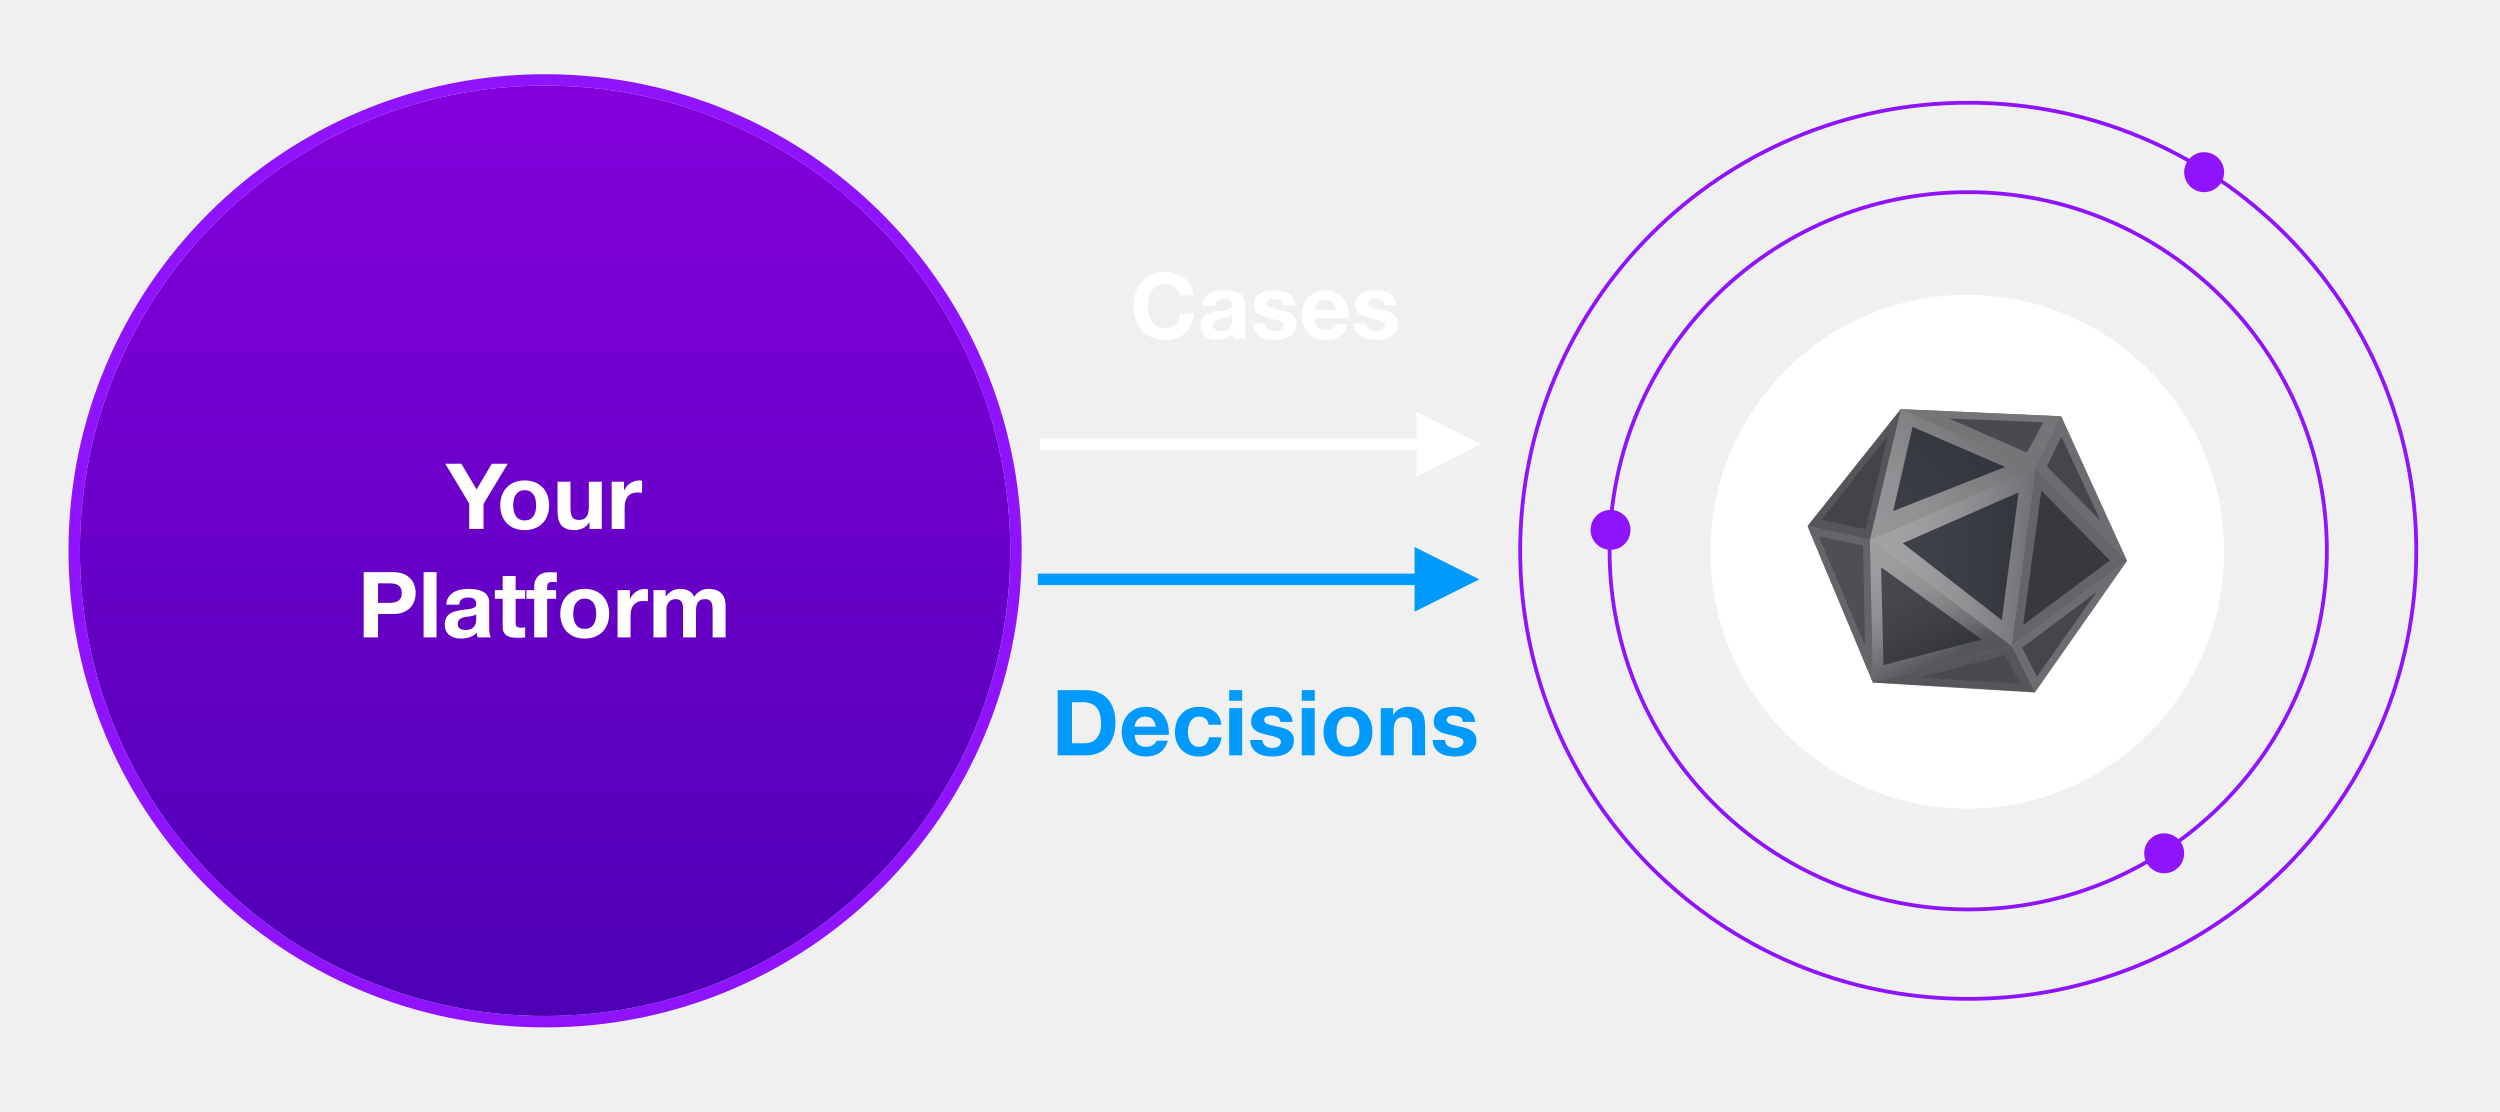
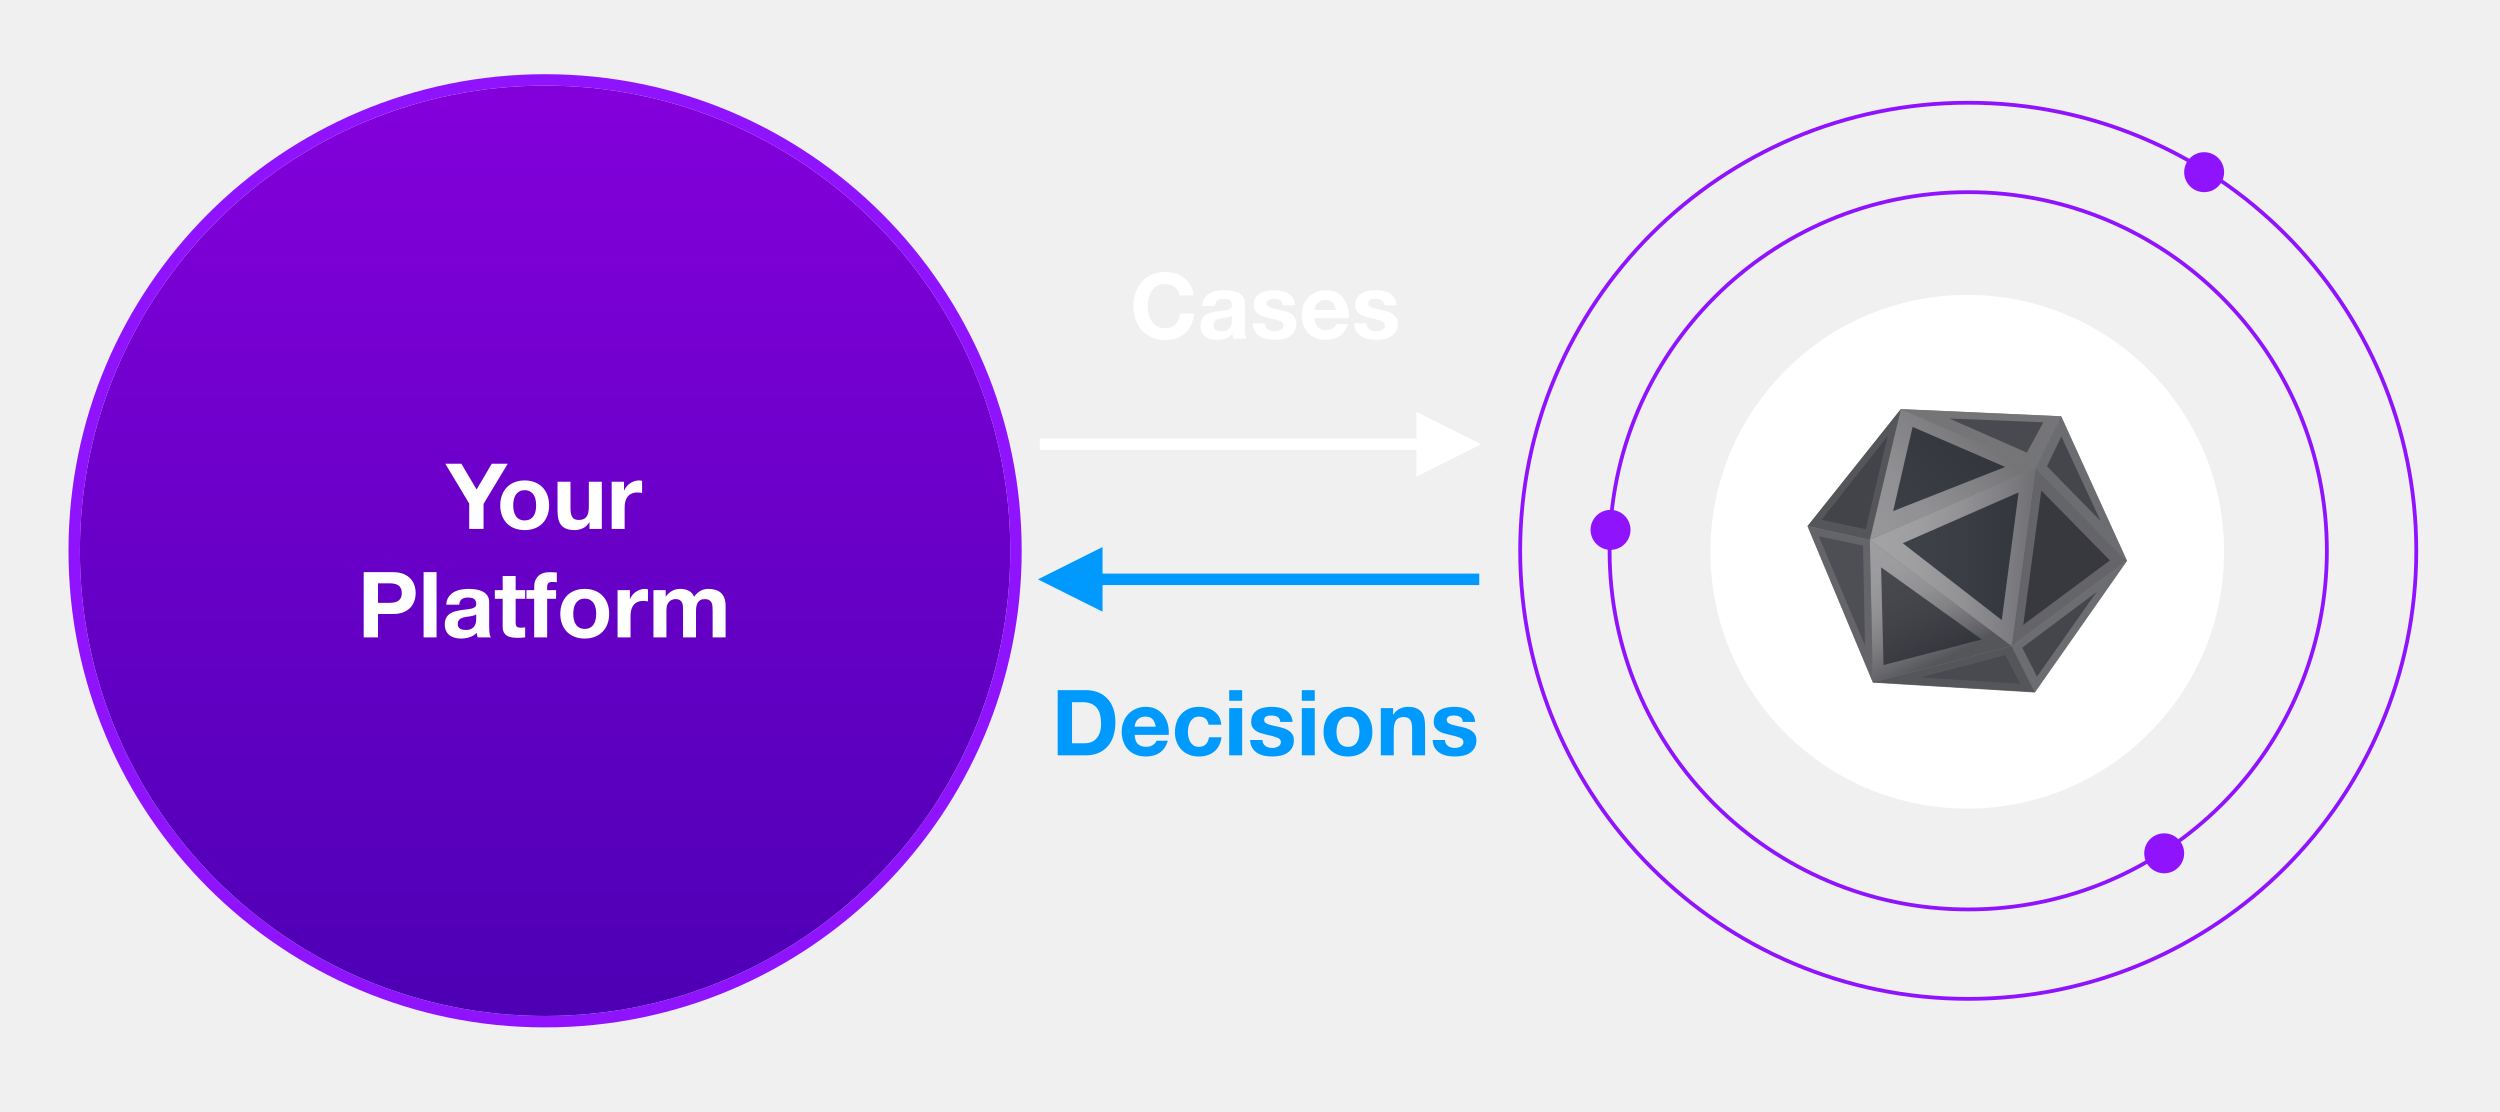
<svg xmlns="http://www.w3.org/2000/svg" width="1314px" height="584px" viewBox="0 0 1314 584" version="1.1">
  <defs>
    <linearGradient x1="50%" y1="0%" x2="50%" y2="100%" id="linearGradient-1">
      <stop stop-color="#8400DB" offset="0%" />
      <stop stop-color="#4D00B4" offset="100%" />
    </linearGradient>
    <linearGradient x1="0%" y1="50%" x2="100%" y2="50%" id="linearGradient-2">
      <stop stop-color="#A3A2A5" offset="0%" />
      <stop stop-color="#9F9EA0" offset="27.05%" />
      <stop stop-color="#929194" offset="56.07%" />
      <stop stop-color="#7C7C80" offset="85.92%" />
      <stop stop-color="#707073" offset="100%" />
    </linearGradient>
    <linearGradient x1="-0.661%" y1="79.915%" x2="70.392%" y2="24.269%" id="linearGradient-3">
      <stop stop-color="#969598" offset="0%" />
      <stop stop-color="#908F92" offset="33.96%" />
      <stop stop-color="#7F7F82" offset="79.17%" />
      <stop stop-color="#757578" offset="100%" />
    </linearGradient>
    <linearGradient x1="6.06%" y1="-2.835%" x2="50.01%" y2="85.051%" id="linearGradient-4">
      <stop stop-color="#9E9EA0" offset="0%" />
      <stop stop-color="#9B9B9D" offset="27.59%" />
      <stop stop-color="#919194" offset="49.4%" />
      <stop stop-color="#808083" offset="69.23%" />
      <stop stop-color="#69696D" offset="87.77%" />
      <stop stop-color="#55565A" offset="100%" />
    </linearGradient>
  </defs>
  <g id="cases-disputes" stroke="none" stroke-width="1" fill="none" fill-rule="evenodd">
    <g id="Group-3" transform="translate(36, 39)">
      <path d="M250.5,501 C388.847,501 501,388.847 501,250.5 C501,112.153 388.847,0 250.5,0 C112.153,0 0,112.153 0,250.5 C0,388.847 112.153,501 250.5,501 Z M250.5,495 C115.466,495 6,385.534 6,250.5 C6,115.466 115.466,6 250.5,6 C385.534,6 495,115.466 495,250.5 C495,385.534 385.534,495 250.5,495 Z" id="Oval" fill="#9013FE" fill-rule="nonzero" />
      <circle id="Oval" fill="url(#linearGradient-1)" cx="250.5" cy="250.5" r="244.5" />
      <g id="Group-2" transform="translate(863, 116)">
        <circle id="Oval" fill="#FFFFFF" cx="135" cy="135" r="135" />
        <g id="kleros-symbol" transform="translate(51, 60)" fill-rule="nonzero">
          <polygon id="Path" fill="#45464D" opacity="0.7" points="133.381 3.777 49.082 0 0 61.557 34.392 143.825 119.534 149 168 79.793" />
          <g id="Group">
            <polygon id="Path" fill="#656569" points="167.848 79.715 119.891 30.913 107.277 124.531" />
            <polygon id="Path" fill="url(#linearGradient-2)" points="32.751 68.739 119.891 30.913 107.277 124.531" />
            <polygon id="Path" fill="url(#linearGradient-3)" points="119.891 30.913 49.09 0.07 32.751 68.739" />
            <polygon id="Path" fill="url(#linearGradient-4)" points="32.751 68.739 34.419 143.629 107.277 124.531" />
            <polygon id="Path" fill="#757578" points="119.891 30.913 133.276 3.84 49.09 0.07" />
            <polygon id="Path" fill="#6C6D70" points="133.276 3.84 167.848 79.715 119.891 30.913" />
            <polygon id="Path" fill="#6C6D70" points="167.848 79.715 119.447 148.795 107.277 124.531" />
            <polygon id="Path" fill="#55565A" points="119.447 148.795 34.419 143.629 107.277 124.531" />
            <polygon id="Path" fill="#55565A" points="49.09 0.07 0.073 61.513 32.751 68.739" />
            <polygon id="Path" fill="#656569" points="0.073 61.513 34.419 143.629 32.751 68.739" />
            <polygon id="Path" fill="#151A22" opacity="0.7" points="110.973 43.806 102.14 110.922 50.084 70.514" />
            <polygon id="Path" fill="#151A22" opacity="0.7" points="103.923 30.424 55.263 9.389 45.041 53.615" />
            <polygon id="Path" fill="#23262E" opacity="0.7" points="91.59 121.09 38.705 83.178 39.984 134.55" />
            <polygon id="Path" fill="#23262E" opacity="0.7" points="158.962 79.548 122.923 42.835 113.411 113.433" />
            <polygon id="Path" fill="#43444B" opacity="0.7" points="103.989 129.347 111.838 144.422 59.387 141.051" />
            <polygon id="Path" fill="#34363D" opacity="0.7" points="151.919 96.205 112.877 125.404 120.635 140.625" />
            <polygon id="Path" fill="#34363D" opacity="0.7" points="133.451 14.441 154.094 58.875 125.869 30.07" />
            <polygon id="Path" fill="#36383F" opacity="0.7" points="124.004 6.962 115.324 22.896 74.439 4.943" />
            <polygon id="Path" fill="#3B3C43" opacity="0.7" points="42.14 14.19 30.635 63.137 7.423 58.201" />
            <polygon id="Path" fill="#45464D" opacity="0.7" points="29.235 71.769 30.247 124.37 5.912 66.812" />
          </g>
        </g>
      </g>
      <path d="M998.5,440 C1103.158,440 1188,355.158 1188,250.5 C1188,145.842 1103.158,61 998.5,61 C893.842,61 809,145.842 809,250.5 C809,355.158 893.842,440 998.5,440 Z M998.5,438 C894.947,438 811,354.053 811,250.5 C811,146.947 894.947,63 998.5,63 C1102.053,63 1186,146.947 1186,250.5 C1186,354.053 1102.053,438 998.5,438 Z" id="Oval" fill="#9013FE" fill-rule="nonzero" />
      <path d="M998.5,487 C1129.115,487 1235,381.115 1235,250.5 C1235,119.885 1129.115,14 998.5,14 C867.885,14 762,119.885 762,250.5 C762,381.115 867.885,487 998.5,487 Z M998.5,485 C868.989,485 764,380.011 764,250.5 C764,120.989 868.989,16 998.5,16 C1128.011,16 1233,120.989 1233,250.5 C1233,380.011 1128.011,485 998.5,485 Z" id="Oval" fill="#9013FE" fill-rule="nonzero" />
      <path d="M210.616,225.656 L210.616,239 L218.152,239 L218.152,225.848 L230.872,204.728 L222.472,204.728 L214.504,218.264 L206.488,204.728 L198.04,204.728 L210.616,225.656 Z M233.752,226.616 C233.752,225.624 233.848,224.648 234.04,223.688 C234.232,222.728 234.56,221.88 235.024,221.144 C235.488,220.408 236.104,219.808 236.872,219.344 C237.64,218.88 238.6,218.648 239.752,218.648 C240.904,218.648 241.872,218.88 242.656,219.344 C243.44,219.808 244.064,220.408 244.528,221.144 C244.992,221.88 245.32,222.728 245.512,223.688 C245.704,224.648 245.8,225.624 245.8,226.616 C245.8,227.608 245.704,228.576 245.512,229.52 C245.32,230.464 244.992,231.312 244.528,232.064 C244.064,232.816 243.44,233.416 242.656,233.864 C241.872,234.312 240.904,234.536 239.752,234.536 C238.6,234.536 237.64,234.312 236.872,233.864 C236.104,233.416 235.488,232.816 235.024,232.064 C234.56,231.312 234.232,230.464 234.04,229.52 C233.848,228.576 233.752,227.608 233.752,226.616 Z M226.936,226.616 C226.936,228.6 227.24,230.392 227.848,231.992 C228.456,233.592 229.32,234.96 230.44,236.096 C231.56,237.232 232.904,238.104 234.472,238.712 C236.04,239.32 237.8,239.624 239.752,239.624 C241.704,239.624 243.472,239.32 245.056,238.712 C246.64,238.104 247.992,237.232 249.112,236.096 C250.232,234.96 251.096,233.592 251.704,231.992 C252.312,230.392 252.616,228.6 252.616,226.616 C252.616,224.632 252.312,222.832 251.704,221.216 C251.096,219.6 250.232,218.224 249.112,217.088 C247.992,215.952 246.64,215.072 245.056,214.448 C243.472,213.824 241.704,213.512 239.752,213.512 C237.8,213.512 236.04,213.824 234.472,214.448 C232.904,215.072 231.56,215.952 230.44,217.088 C229.32,218.224 228.456,219.6 227.848,221.216 C227.24,222.832 226.936,224.632 226.936,226.616 Z M280.312,239 L280.312,214.184 L273.496,214.184 L273.496,227.192 C273.496,229.72 273.08,231.536 272.248,232.64 C271.416,233.744 270.072,234.296 268.216,234.296 C266.584,234.296 265.448,233.792 264.808,232.784 C264.168,231.776 263.848,230.248 263.848,228.2 L263.848,214.184 L257.032,214.184 L257.032,229.448 C257.032,230.984 257.168,232.384 257.44,233.648 C257.712,234.912 258.184,235.984 258.856,236.864 C259.528,237.744 260.448,238.424 261.616,238.904 C262.784,239.384 264.28,239.624 266.104,239.624 C267.544,239.624 268.952,239.304 270.328,238.664 C271.704,238.024 272.824,236.984 273.688,235.544 L273.832,235.544 L273.832,239 L280.312,239 Z M285.496,214.184 L285.496,239 L292.312,239 L292.312,227.816 C292.312,226.696 292.424,225.656 292.648,224.696 C292.872,223.736 293.248,222.896 293.776,222.176 C294.304,221.456 295,220.888 295.864,220.472 C296.728,220.056 297.784,219.848 299.032,219.848 C299.448,219.848 299.88,219.872 300.328,219.92 C300.776,219.968 301.16,220.024 301.48,220.088 L301.48,213.752 C300.936,213.592 300.44,213.512 299.992,213.512 C299.128,213.512 298.296,213.64 297.496,213.896 C296.696,214.152 295.944,214.512 295.24,214.976 C294.536,215.44 293.912,216 293.368,216.656 C292.824,217.312 292.392,218.024 292.072,218.792 L291.976,218.792 L291.976,214.184 L285.496,214.184 Z M162.688,277.856 L162.688,267.584 L168.544,267.584 C169.408,267.584 170.24,267.648 171.04,267.776 C171.84,267.904 172.544,268.152 173.152,268.52 C173.76,268.888 174.248,269.408 174.616,270.08 C174.984,270.752 175.168,271.632 175.168,272.72 C175.168,273.808 174.984,274.688 174.616,275.36 C174.248,276.032 173.76,276.552 173.152,276.92 C172.544,277.288 171.84,277.536 171.04,277.664 C170.24,277.792 169.408,277.856 168.544,277.856 L162.688,277.856 Z M155.152,261.728 L155.152,296 L162.688,296 L162.688,283.712 L170.608,283.712 C172.752,283.712 174.576,283.4 176.08,282.776 C177.584,282.152 178.808,281.328 179.752,280.304 C180.696,279.28 181.384,278.104 181.816,276.776 C182.248,275.448 182.464,274.096 182.464,272.72 C182.464,271.312 182.248,269.952 181.816,268.64 C181.384,267.328 180.696,266.16 179.752,265.136 C178.808,264.112 177.584,263.288 176.08,262.664 C174.576,262.04 172.752,261.728 170.608,261.728 L155.152,261.728 Z M186.64,261.728 L186.64,296 L193.456,296 L193.456,261.728 L186.64,261.728 Z M198.544,278.816 C198.64,277.216 199.04,275.888 199.744,274.832 C200.448,273.776 201.344,272.928 202.432,272.288 C203.52,271.648 204.744,271.192 206.104,270.92 C207.464,270.648 208.832,270.512 210.208,270.512 C211.456,270.512 212.72,270.6 214,270.776 C215.28,270.952 216.448,271.296 217.504,271.808 C218.56,272.32 219.424,273.032 220.096,273.944 C220.768,274.856 221.104,276.064 221.104,277.568 L221.104,290.48 C221.104,291.6 221.168,292.672 221.296,293.696 C221.424,294.72 221.648,295.488 221.968,296 L215.056,296 C214.928,295.616 214.824,295.224 214.744,294.824 C214.664,294.424 214.608,294.016 214.576,293.6 C213.488,294.72 212.208,295.504 210.736,295.952 C209.264,296.4 207.76,296.624 206.224,296.624 C205.04,296.624 203.936,296.48 202.912,296.192 C201.888,295.904 200.992,295.456 200.224,294.848 C199.456,294.24 198.856,293.472 198.424,292.544 C197.992,291.616 197.776,290.512 197.776,289.232 C197.776,287.824 198.024,286.664 198.52,285.752 C199.016,284.84 199.656,284.112 200.44,283.568 C201.224,283.024 202.12,282.616 203.128,282.344 C204.136,282.072 205.152,281.856 206.176,281.696 C206.944,281.576 207.703,281.474 208.453,281.39 L209.2,281.312 C210.192,281.216 211.072,281.072 211.84,280.88 C212.608,280.688 213.216,280.408 213.664,280.04 C214.071,279.705 214.28,279.232 214.291,278.62 L214.288,278.432 C214.288,277.696 214.168,277.112 213.928,276.68 C213.688,276.248 213.368,275.912 212.968,275.672 C212.568,275.432 212.104,275.272 211.576,275.192 C211.048,275.112 210.48,275.072 209.872,275.072 C208.528,275.072 207.472,275.36 206.704,275.936 C205.936,276.512 205.488,277.472 205.36,278.816 L198.544,278.816 Z M214.288,283.856 C214,284.112 213.64,284.312 213.208,284.456 C212.776,284.6 212.312,284.72 211.816,284.816 C211.485,284.88 211.144,284.937 210.792,284.987 L210.256,285.056 C209.712,285.12 209.168,285.2 208.624,285.296 C208.112,285.392 207.608,285.52 207.112,285.68 C206.616,285.84 206.184,286.056 205.816,286.328 C205.448,286.6 205.152,286.944 204.928,287.36 C204.704,287.776 204.592,288.304 204.592,288.944 C204.592,289.552 204.704,290.064 204.928,290.48 C205.152,290.896 205.456,291.224 205.84,291.464 C206.224,291.704 206.672,291.872 207.184,291.968 C207.696,292.064 208.224,292.112 208.768,292.112 C210.112,292.112 211.152,291.888 211.888,291.44 C212.624,290.992 213.168,290.456 213.52,289.832 C213.872,289.208 214.088,288.576 214.168,287.936 L214.227,287.419 C214.268,287.014 214.288,286.674 214.288,286.4 L214.288,283.856 Z M235.024,271.184 L235.024,263.744 L228.208,263.744 L228.208,271.184 L224.08,271.184 L224.08,275.744 L228.208,275.744 L228.208,290.384 C228.208,291.632 228.416,292.64 228.832,293.408 C229.248,294.176 229.816,294.768 230.536,295.184 C231.256,295.6 232.088,295.88 233.032,296.024 C233.976,296.168 234.976,296.24 236.032,296.24 C236.704,296.24 237.392,296.224 238.096,296.192 C238.8,296.16 239.44,296.096 240.016,296 L240.016,290.72 C239.696,290.784 239.36,290.832 239.008,290.864 C238.656,290.896 238.288,290.912 237.904,290.912 C236.752,290.912 235.984,290.72 235.6,290.336 C235.216,289.952 235.024,289.184 235.024,288.032 L235.024,275.744 L240.016,275.744 L240.016,271.184 L235.024,271.184 Z M244.768,275.744 L244.768,296 L251.584,296 L251.584,275.744 L256.288,275.744 L256.288,271.184 L251.584,271.184 L251.584,269.696 C251.584,268.672 251.784,267.944 252.184,267.512 C252.584,267.08 253.248,266.864 254.176,266.864 C255.04,266.864 255.872,266.912 256.672,267.008 L256.672,261.92 C256.096,261.888 255.504,261.848 254.896,261.8 C254.288,261.752 253.68,261.728 253.072,261.728 C250.288,261.728 248.208,262.432 246.832,263.84 C245.456,265.248 244.768,267.056 244.768,269.264 L244.768,271.184 L240.688,271.184 L240.688,275.744 L244.768,275.744 Z M265.312,283.616 C265.312,282.624 265.408,281.648 265.6,280.688 C265.792,279.728 266.12,278.88 266.584,278.144 C267.048,277.408 267.664,276.808 268.432,276.344 C269.2,275.88 270.16,275.648 271.312,275.648 C272.464,275.648 273.432,275.88 274.216,276.344 C275,276.808 275.624,277.408 276.088,278.144 C276.552,278.88 276.88,279.728 277.072,280.688 C277.264,281.648 277.36,282.624 277.36,283.616 C277.36,284.608 277.264,285.576 277.072,286.52 C276.88,287.464 276.552,288.312 276.088,289.064 C275.624,289.816 275,290.416 274.216,290.864 C273.432,291.312 272.464,291.536 271.312,291.536 C270.16,291.536 269.2,291.312 268.432,290.864 C267.664,290.416 267.048,289.816 266.584,289.064 C266.12,288.312 265.792,287.464 265.6,286.52 C265.408,285.576 265.312,284.608 265.312,283.616 Z M258.496,283.616 C258.496,285.6 258.8,287.392 259.408,288.992 C260.016,290.592 260.88,291.96 262,293.096 C263.12,294.232 264.464,295.104 266.032,295.712 C267.6,296.32 269.36,296.624 271.312,296.624 C273.264,296.624 275.032,296.32 276.616,295.712 C278.2,295.104 279.552,294.232 280.672,293.096 C281.792,291.96 282.656,290.592 283.264,288.992 C283.872,287.392 284.176,285.6 284.176,283.616 C284.176,281.632 283.872,279.832 283.264,278.216 C282.656,276.6 281.792,275.224 280.672,274.088 C279.552,272.952 278.2,272.072 276.616,271.448 C275.032,270.824 273.264,270.512 271.312,270.512 C269.36,270.512 267.6,270.824 266.032,271.448 C264.464,272.072 263.12,272.952 262,274.088 C260.88,275.224 260.016,276.6 259.408,278.216 C258.8,279.832 258.496,281.632 258.496,283.616 Z M288.592,271.184 L288.592,296 L295.408,296 L295.408,284.816 C295.408,283.696 295.52,282.656 295.744,281.696 C295.968,280.736 296.344,279.896 296.872,279.176 C297.4,278.456 298.096,277.888 298.96,277.472 C299.824,277.056 300.88,276.848 302.128,276.848 C302.544,276.848 302.976,276.872 303.424,276.92 C303.872,276.968 304.256,277.024 304.576,277.088 L304.576,270.752 C304.032,270.592 303.536,270.512 303.088,270.512 C302.224,270.512 301.392,270.64 300.592,270.896 C299.792,271.152 299.04,271.512 298.336,271.976 C297.632,272.44 297.008,273 296.464,273.656 C295.92,274.312 295.488,275.024 295.168,275.792 L295.072,275.792 L295.072,271.184 L288.592,271.184 Z M307.456,271.184 L313.888,271.184 L313.888,274.544 L313.984,274.544 C314.88,273.264 315.96,272.272 317.224,271.568 C318.488,270.864 319.936,270.512 321.568,270.512 C323.136,270.512 324.568,270.816 325.864,271.424 C327.16,272.032 328.144,273.104 328.816,274.64 C329.552,273.552 330.552,272.592 331.816,271.76 C333.08,270.928 334.576,270.512 336.304,270.512 C337.616,270.512 338.832,270.672 339.952,270.992 C341.072,271.312 342.032,271.824 342.832,272.528 C343.632,273.232 344.256,274.152 344.704,275.288 C345.152,276.424 345.376,277.792 345.376,279.392 L345.376,296 L338.56,296 L338.56,281.936 C338.56,281.104 338.528,280.32 338.464,279.584 C338.4,278.848 338.224,278.208 337.936,277.664 C337.648,277.12 337.224,276.688 336.664,276.368 C336.104,276.048 335.344,275.888 334.384,275.888 C333.424,275.888 332.648,276.072 332.056,276.44 C331.464,276.808 331,277.288 330.664,277.88 C330.328,278.472 330.104,279.144 329.992,279.896 C329.88,280.648 329.824,281.408 329.824,282.176 L329.824,296 L323.008,296 L323.008,282.08 C323.008,281.344 322.992,280.616 322.96,279.896 C322.928,279.176 322.792,278.512 322.552,277.904 C322.312,277.296 321.912,276.808 321.352,276.44 C320.792,276.072 319.968,275.888 318.88,275.888 C318.56,275.888 318.136,275.96 317.608,276.104 C317.08,276.248 316.568,276.52 316.072,276.92 C315.576,277.32 315.152,277.896 314.8,278.648 C314.448,279.4 314.272,280.384 314.272,281.6 L314.272,296 L307.456,296 L307.456,271.184 Z" id="YourPlatform" fill="#FFFFFF" fill-rule="nonzero" />
      <path d="M584.048,116.248 L591.344,116.248 C591.12,114.264 590.576,112.504 589.712,110.968 C588.848,109.432 587.752,108.144 586.424,107.104 C585.096,106.064 583.592,105.272 581.912,104.728 C580.232,104.184 578.448,103.912 576.56,103.912 C573.936,103.912 571.576,104.376 569.48,105.304 C567.384,106.232 565.616,107.512 564.176,109.144 C562.736,110.776 561.632,112.688 560.864,114.88 C560.096,117.072 559.712,119.448 559.712,122.008 C559.712,124.504 560.096,126.832 560.864,128.992 C561.632,131.152 562.736,133.032 564.176,134.632 C565.616,136.232 567.384,137.488 569.48,138.4 C571.576,139.312 573.936,139.768 576.56,139.768 C578.672,139.768 580.608,139.448 582.368,138.808 C584.128,138.168 585.664,137.24 586.976,136.024 C588.288,134.808 589.344,133.336 590.144,131.608 C590.944,129.88 591.44,127.944 591.632,125.8 L584.336,125.8 C584.048,128.104 583.256,129.96 581.96,131.368 C580.664,132.776 578.864,133.48 576.56,133.48 C574.864,133.48 573.424,133.152 572.24,132.496 C571.056,131.84 570.096,130.968 569.36,129.88 C568.624,128.792 568.088,127.568 567.752,126.208 C567.416,124.848 567.248,123.448 567.248,122.008 C567.248,120.504 567.416,119.048 567.752,117.64 C568.088,116.232 568.624,114.976 569.36,113.872 C570.096,112.768 571.056,111.888 572.24,111.232 C573.424,110.576 574.864,110.248 576.56,110.248 C577.488,110.248 578.376,110.4 579.224,110.704 C580.072,111.008 580.832,111.432 581.504,111.976 C582.176,112.52 582.736,113.152 583.184,113.872 C583.632,114.592 583.92,115.384 584.048,116.248 Z M595.76,121.816 C595.856,120.216 596.256,118.888 596.96,117.832 C597.664,116.776 598.56,115.928 599.648,115.288 C600.736,114.648 601.96,114.192 603.32,113.92 C604.68,113.648 606.048,113.512 607.424,113.512 C608.672,113.512 609.936,113.6 611.216,113.776 C612.496,113.952 613.664,114.296 614.72,114.808 C615.776,115.32 616.64,116.032 617.312,116.944 C617.984,117.856 618.32,119.064 618.32,120.568 L618.32,133.48 C618.32,134.6 618.384,135.672 618.512,136.696 C618.64,137.72 618.864,138.488 619.184,139 L612.272,139 C612.144,138.616 612.04,138.224 611.96,137.824 C611.88,137.424 611.824,137.016 611.792,136.6 C610.704,137.72 609.424,138.504 607.952,138.952 C606.48,139.4 604.976,139.624 603.44,139.624 C602.256,139.624 601.152,139.48 600.128,139.192 C599.104,138.904 598.208,138.456 597.44,137.848 C596.672,137.24 596.072,136.472 595.64,135.544 C595.208,134.616 594.992,133.512 594.992,132.232 C594.992,130.824 595.24,129.664 595.736,128.752 C596.232,127.84 596.872,127.112 597.656,126.568 C598.44,126.024 599.336,125.616 600.344,125.344 C601.352,125.072 602.368,124.856 603.392,124.696 C604.16,124.576 604.919,124.474 605.669,124.39 L606.416,124.312 C607.408,124.216 608.288,124.072 609.056,123.88 C609.824,123.688 610.432,123.408 610.88,123.04 C611.287,122.705 611.496,122.232 611.507,121.62 L611.504,121.432 C611.504,120.696 611.384,120.112 611.144,119.68 C610.904,119.248 610.584,118.912 610.184,118.672 C609.784,118.432 609.32,118.272 608.792,118.192 C608.264,118.112 607.696,118.072 607.088,118.072 C605.744,118.072 604.688,118.36 603.92,118.936 C603.152,119.512 602.704,120.472 602.576,121.816 L595.76,121.816 Z M611.504,126.856 C611.216,127.112 610.856,127.312 610.424,127.456 C609.992,127.6 609.528,127.72 609.032,127.816 C608.701,127.88 608.36,127.937 608.008,127.987 L607.472,128.056 C606.928,128.12 606.384,128.2 605.84,128.296 C605.328,128.392 604.824,128.52 604.328,128.68 C603.832,128.84 603.4,129.056 603.032,129.328 C602.664,129.6 602.368,129.944 602.144,130.36 C601.92,130.776 601.808,131.304 601.808,131.944 C601.808,132.552 601.92,133.064 602.144,133.48 C602.368,133.896 602.672,134.224 603.056,134.464 C603.44,134.704 603.888,134.872 604.4,134.968 C604.912,135.064 605.44,135.112 605.984,135.112 C607.328,135.112 608.368,134.888 609.104,134.44 C609.84,133.992 610.384,133.456 610.736,132.832 C611.088,132.208 611.304,131.576 611.384,130.936 L611.443,130.419 C611.484,130.014 611.504,129.674 611.504,129.4 L611.504,126.856 Z M628.88,130.936 L622.4,130.936 C622.464,132.6 622.84,133.984 623.528,135.088 C624.216,136.192 625.096,137.08 626.168,137.752 C627.24,138.424 628.464,138.904 629.84,139.192 C631.216,139.48 632.624,139.624 634.064,139.624 C635.472,139.624 636.856,139.488 638.216,139.216 C639.576,138.944 640.784,138.472 641.84,137.8 C642.896,137.128 643.752,136.24 644.408,135.136 C645.064,134.032 645.392,132.664 645.392,131.032 C645.392,129.88 645.168,128.912 644.72,128.128 C644.272,127.344 643.68,126.688 642.944,126.16 C642.208,125.632 641.368,125.208 640.424,124.888 C639.48,124.568 638.512,124.296 637.52,124.072 C636.56,123.848 635.616,123.64 634.688,123.448 C633.76,123.256 632.936,123.04 632.216,122.8 C631.496,122.56 630.912,122.248 630.464,121.864 C630.016,121.48 629.792,120.984 629.792,120.376 C629.792,119.864 629.92,119.456 630.176,119.152 C630.432,118.848 630.744,118.616 631.112,118.456 C631.48,118.296 631.888,118.192 632.336,118.144 C632.784,118.096 633.2,118.072 633.584,118.072 C634.8,118.072 635.856,118.304 636.752,118.768 C637.648,119.232 638.144,120.12 638.24,121.432 L644.72,121.432 C644.592,119.896 644.2,118.624 643.544,117.616 C642.888,116.608 642.064,115.8 641.072,115.192 C640.08,114.584 638.952,114.152 637.688,113.896 C636.424,113.64 635.12,113.512 633.776,113.512 C632.432,113.512 631.12,113.632 629.84,113.872 C628.56,114.112 627.408,114.528 626.384,115.12 C625.36,115.712 624.536,116.52 623.912,117.544 C623.288,118.568 622.976,119.88 622.976,121.48 C622.976,122.568 623.2,123.488 623.648,124.24 C624.096,124.992 624.688,125.616 625.424,126.112 C626.16,126.608 627,127.008 627.944,127.312 C628.888,127.616 629.856,127.88 630.848,128.104 C633.28,128.616 635.176,129.128 636.536,129.64 C637.896,130.152 638.576,130.92 638.576,131.944 C638.576,132.552 638.432,133.056 638.144,133.456 C637.856,133.856 637.496,134.176 637.064,134.416 C636.632,134.656 636.152,134.832 635.624,134.944 C635.096,135.056 634.592,135.112 634.112,135.112 C633.44,135.112 632.792,135.032 632.168,134.872 C631.544,134.712 630.992,134.464 630.512,134.128 C630.032,133.792 629.64,133.36 629.336,132.832 C629.032,132.304 628.88,131.672 628.88,130.936 Z M666.08,123.928 L654.992,123.928 C655.024,123.448 655.128,122.904 655.304,122.296 C655.48,121.688 655.784,121.112 656.216,120.568 C656.648,120.024 657.224,119.568 657.944,119.2 C658.664,118.832 659.568,118.648 660.656,118.648 C662.32,118.648 663.56,119.096 664.376,119.992 C665.192,120.888 665.76,122.2 666.08,123.928 Z M654.992,128.248 L672.896,128.248 C673.024,126.328 672.864,124.488 672.416,122.728 C671.968,120.968 671.24,119.4 670.232,118.024 C669.224,116.648 667.936,115.552 666.368,114.736 C664.8,113.92 662.96,113.512 660.848,113.512 C658.96,113.512 657.24,113.848 655.688,114.52 C654.136,115.192 652.8,116.112 651.68,117.28 C650.56,118.448 649.696,119.832 649.088,121.432 C648.48,123.032 648.176,124.76 648.176,126.616 C648.176,128.536 648.472,130.296 649.064,131.896 C649.656,133.496 650.496,134.872 651.584,136.024 C652.672,137.176 654,138.064 655.568,138.688 C657.136,139.312 658.896,139.624 660.848,139.624 C663.664,139.624 666.064,138.984 668.048,137.704 C670.032,136.424 671.504,134.296 672.464,131.32 L666.464,131.32 C666.24,132.088 665.632,132.816 664.64,133.504 C663.648,134.192 662.464,134.536 661.088,134.536 C659.168,134.536 657.696,134.04 656.672,133.048 C655.648,132.056 655.088,130.456 654.992,128.248 Z M682.208,130.936 C682.208,131.672 682.36,132.304 682.664,132.832 C682.968,133.36 683.36,133.792 683.84,134.128 C684.32,134.464 684.872,134.712 685.496,134.872 C686.12,135.032 686.768,135.112 687.44,135.112 C687.92,135.112 688.424,135.056 688.952,134.944 C689.48,134.832 689.96,134.656 690.392,134.416 C690.824,134.176 691.184,133.856 691.472,133.456 C691.76,133.056 691.904,132.552 691.904,131.944 C691.904,130.92 691.224,130.152 689.864,129.64 C688.504,129.128 686.608,128.616 684.176,128.104 C683.184,127.88 682.216,127.616 681.272,127.312 C680.328,127.008 679.488,126.608 678.752,126.112 C678.016,125.616 677.424,124.992 676.976,124.24 C676.528,123.488 676.304,122.568 676.304,121.48 C676.304,119.88 676.616,118.568 677.24,117.544 C677.864,116.52 678.688,115.712 679.712,115.12 C680.736,114.528 681.888,114.112 683.168,113.872 C684.448,113.632 685.76,113.512 687.104,113.512 C688.448,113.512 689.752,113.64 691.016,113.896 C692.28,114.152 693.408,114.584 694.4,115.192 C695.392,115.8 696.216,116.608 696.872,117.616 C697.528,118.624 697.92,119.896 698.048,121.432 L691.568,121.432 C691.472,120.12 690.976,119.232 690.08,118.768 C689.184,118.304 688.128,118.072 686.912,118.072 C686.528,118.072 686.112,118.096 685.664,118.144 C685.216,118.192 684.808,118.296 684.44,118.456 C684.072,118.616 683.76,118.848 683.504,119.152 C683.248,119.456 683.12,119.864 683.12,120.376 C683.12,120.984 683.344,121.48 683.792,121.864 C684.24,122.248 684.824,122.56 685.544,122.8 C686.264,123.04 687.088,123.256 688.016,123.448 C688.944,123.64 689.888,123.848 690.848,124.072 C691.84,124.296 692.808,124.568 693.752,124.888 C694.696,125.208 695.536,125.632 696.272,126.16 C697.008,126.688 697.6,127.344 698.048,128.128 C698.496,128.912 698.72,129.88 698.72,131.032 C698.72,132.664 698.392,134.032 697.736,135.136 C697.08,136.24 696.224,137.128 695.168,137.8 C694.112,138.472 692.904,138.944 691.544,139.216 C690.184,139.488 688.8,139.624 687.392,139.624 C685.952,139.624 684.544,139.48 683.168,139.192 C681.792,138.904 680.568,138.424 679.496,137.752 C678.424,137.08 677.544,136.192 676.856,135.088 C676.168,133.984 675.792,132.6 675.728,130.936 L682.208,130.936 Z" id="Cases" fill="#FFFFFF" fill-rule="nonzero" />
      <path d="M527.456,351.664 L527.456,330.064 L532.832,330.064 C534.688,330.064 536.248,330.328 537.512,330.856 C538.776,331.384 539.792,332.144 540.56,333.136 C541.328,334.128 541.88,335.32 542.216,336.712 C542.552,338.104 542.72,339.664 542.72,341.392 C542.72,343.28 542.48,344.88 542,346.192 C541.52,347.504 540.88,348.568 540.08,349.384 C539.28,350.2 538.368,350.784 537.344,351.136 C536.32,351.488 535.264,351.664 534.176,351.664 L527.456,351.664 Z M519.92,323.728 L519.92,358 L534.704,358 C537.328,358 539.608,357.56 541.544,356.68 C543.48,355.8 545.096,354.592 546.392,353.056 C547.688,351.52 548.656,349.696 549.296,347.584 C549.936,345.472 550.256,343.168 550.256,340.672 C550.256,337.824 549.864,335.344 549.08,333.232 C548.296,331.12 547.208,329.36 545.816,327.952 C544.424,326.544 542.776,325.488 540.872,324.784 C538.968,324.08 536.912,323.728 534.704,323.728 L519.92,323.728 Z M571.472,342.928 L560.384,342.928 C560.416,342.448 560.52,341.904 560.696,341.296 C560.872,340.688 561.176,340.112 561.608,339.568 C562.04,339.024 562.616,338.568 563.336,338.2 C564.056,337.832 564.96,337.648 566.048,337.648 C567.712,337.648 568.952,338.096 569.768,338.992 C570.584,339.888 571.152,341.2 571.472,342.928 Z M560.384,347.248 L578.288,347.248 C578.416,345.328 578.256,343.488 577.808,341.728 C577.36,339.968 576.632,338.4 575.624,337.024 C574.616,335.648 573.328,334.552 571.76,333.736 C570.192,332.92 568.352,332.512 566.24,332.512 C564.352,332.512 562.632,332.848 561.08,333.52 C559.528,334.192 558.192,335.112 557.072,336.28 C555.952,337.448 555.088,338.832 554.48,340.432 C553.872,342.032 553.568,343.76 553.568,345.616 C553.568,347.536 553.864,349.296 554.456,350.896 C555.048,352.496 555.888,353.872 556.976,355.024 C558.064,356.176 559.392,357.064 560.96,357.688 C562.528,358.312 564.288,358.624 566.24,358.624 C569.056,358.624 571.456,357.984 573.44,356.704 C575.424,355.424 576.896,353.296 577.856,350.32 L571.856,350.32 C571.632,351.088 571.024,351.816 570.032,352.504 C569.04,353.192 567.856,353.536 566.48,353.536 C564.56,353.536 563.088,353.04 562.064,352.048 C561.04,351.056 560.48,349.456 560.384,347.248 Z M599.216,341.92 L605.888,341.92 C605.792,340.32 605.408,338.936 604.736,337.768 C604.064,336.6 603.192,335.624 602.12,334.84 C601.048,334.056 599.832,333.472 598.472,333.088 C597.112,332.704 595.696,332.512 594.224,332.512 C592.208,332.512 590.416,332.848 588.848,333.52 C587.28,334.192 585.952,335.128 584.864,336.328 C583.776,337.528 582.952,338.952 582.392,340.6 C581.832,342.248 581.552,344.032 581.552,345.952 C581.552,347.808 581.856,349.512 582.464,351.064 C583.072,352.616 583.92,353.952 585.008,355.072 C586.096,356.192 587.416,357.064 588.968,357.688 C590.52,358.312 592.224,358.624 594.08,358.624 C597.376,358.624 600.08,357.76 602.192,356.032 C604.304,354.304 605.584,351.792 606.032,348.496 L599.456,348.496 C599.232,350.032 598.68,351.256 597.8,352.168 C596.92,353.08 595.664,353.536 594.032,353.536 C592.976,353.536 592.08,353.296 591.344,352.816 C590.608,352.336 590.024,351.72 589.592,350.968 C589.16,350.216 588.848,349.376 588.656,348.448 C588.464,347.52 588.368,346.608 588.368,345.712 C588.368,344.784 588.464,343.848 588.656,342.904 C588.848,341.96 589.176,341.096 589.64,340.312 C590.104,339.528 590.704,338.888 591.44,338.392 C592.176,337.896 593.088,337.648 594.176,337.648 C597.088,337.648 598.768,339.072 599.216,341.92 Z M616.88,329.344 L616.88,323.728 L610.064,323.728 L610.064,329.344 L616.88,329.344 Z M610.064,333.184 L610.064,358 L616.88,358 L616.88,333.184 L610.064,333.184 Z M627.536,349.936 L621.056,349.936 C621.12,351.6 621.496,352.984 622.184,354.088 C622.872,355.192 623.752,356.08 624.824,356.752 C625.896,357.424 627.12,357.904 628.496,358.192 C629.872,358.48 631.28,358.624 632.72,358.624 C634.128,358.624 635.512,358.488 636.872,358.216 C638.232,357.944 639.44,357.472 640.496,356.8 C641.552,356.128 642.408,355.24 643.064,354.136 C643.72,353.032 644.048,351.664 644.048,350.032 C644.048,348.88 643.824,347.912 643.376,347.128 C642.928,346.344 642.336,345.688 641.6,345.16 C640.864,344.632 640.024,344.208 639.08,343.888 C638.136,343.568 637.168,343.296 636.176,343.072 C635.216,342.848 634.272,342.64 633.344,342.448 C632.416,342.256 631.592,342.04 630.872,341.8 C630.152,341.56 629.568,341.248 629.12,340.864 C628.672,340.48 628.448,339.984 628.448,339.376 C628.448,338.864 628.576,338.456 628.832,338.152 C629.088,337.848 629.4,337.616 629.768,337.456 C630.136,337.296 630.544,337.192 630.992,337.144 C631.44,337.096 631.856,337.072 632.24,337.072 C633.456,337.072 634.512,337.304 635.408,337.768 C636.304,338.232 636.8,339.12 636.896,340.432 L643.376,340.432 C643.248,338.896 642.856,337.624 642.2,336.616 C641.544,335.608 640.72,334.8 639.728,334.192 C638.736,333.584 637.608,333.152 636.344,332.896 C635.08,332.64 633.776,332.512 632.432,332.512 C631.088,332.512 629.776,332.632 628.496,332.872 C627.216,333.112 626.064,333.528 625.04,334.12 C624.016,334.712 623.192,335.52 622.568,336.544 C621.944,337.568 621.632,338.88 621.632,340.48 C621.632,341.568 621.856,342.488 622.304,343.24 C622.752,343.992 623.344,344.616 624.08,345.112 C624.816,345.608 625.656,346.008 626.6,346.312 C627.544,346.616 628.512,346.88 629.504,347.104 C631.936,347.616 633.832,348.128 635.192,348.64 C636.552,349.152 637.232,349.92 637.232,350.944 C637.232,351.552 637.088,352.056 636.8,352.456 C636.512,352.856 636.152,353.176 635.72,353.416 C635.288,353.656 634.808,353.832 634.28,353.944 C633.752,354.056 633.248,354.112 632.768,354.112 C632.096,354.112 631.448,354.032 630.824,353.872 C630.2,353.712 629.648,353.464 629.168,353.128 C628.688,352.792 628.296,352.36 627.992,351.832 C627.688,351.304 627.536,350.672 627.536,349.936 Z M655.04,329.344 L655.04,323.728 L648.224,323.728 L648.224,329.344 L655.04,329.344 Z M648.224,333.184 L648.224,358 L655.04,358 L655.04,333.184 L648.224,333.184 Z M666.464,345.616 C666.464,344.624 666.56,343.648 666.752,342.688 C666.944,341.728 667.272,340.88 667.736,340.144 C668.2,339.408 668.816,338.808 669.584,338.344 C670.352,337.88 671.312,337.648 672.464,337.648 C673.616,337.648 674.584,337.88 675.368,338.344 C676.152,338.808 676.776,339.408 677.24,340.144 C677.704,340.88 678.032,341.728 678.224,342.688 C678.416,343.648 678.512,344.624 678.512,345.616 C678.512,346.608 678.416,347.576 678.224,348.52 C678.032,349.464 677.704,350.312 677.24,351.064 C676.776,351.816 676.152,352.416 675.368,352.864 C674.584,353.312 673.616,353.536 672.464,353.536 C671.312,353.536 670.352,353.312 669.584,352.864 C668.816,352.416 668.2,351.816 667.736,351.064 C667.272,350.312 666.944,349.464 666.752,348.52 C666.56,347.576 666.464,346.608 666.464,345.616 Z M659.648,345.616 C659.648,347.6 659.952,349.392 660.56,350.992 C661.168,352.592 662.032,353.96 663.152,355.096 C664.272,356.232 665.616,357.104 667.184,357.712 C668.752,358.32 670.512,358.624 672.464,358.624 C674.416,358.624 676.184,358.32 677.768,357.712 C679.352,357.104 680.704,356.232 681.824,355.096 C682.944,353.96 683.808,352.592 684.416,350.992 C685.024,349.392 685.328,347.6 685.328,345.616 C685.328,343.632 685.024,341.832 684.416,340.216 C683.808,338.6 682.944,337.224 681.824,336.088 C680.704,334.952 679.352,334.072 677.768,333.448 C676.184,332.824 674.416,332.512 672.464,332.512 C670.512,332.512 668.752,332.824 667.184,333.448 C665.616,334.072 664.272,334.952 663.152,336.088 C662.032,337.224 661.168,338.6 660.56,340.216 C659.952,341.832 659.648,343.632 659.648,345.616 Z M689.744,333.184 L689.744,358 L696.56,358 L696.56,344.992 C696.56,342.464 696.976,340.648 697.808,339.544 C698.64,338.44 699.984,337.888 701.84,337.888 C703.472,337.888 704.608,338.392 705.248,339.4 C705.888,340.408 706.208,341.936 706.208,343.984 L706.208,358 L713.024,358 L713.024,342.736 C713.024,341.2 712.888,339.8 712.616,338.536 C712.344,337.272 711.872,336.2 711.2,335.32 C710.528,334.44 709.608,333.752 708.44,333.256 C707.272,332.76 705.776,332.512 703.952,332.512 C702.512,332.512 701.104,332.84 699.728,333.496 C698.352,334.152 697.232,335.2 696.368,336.64 L696.224,336.64 L696.224,333.184 L689.744,333.184 Z M723.488,349.936 C723.488,350.672 723.64,351.304 723.944,351.832 C724.248,352.36 724.64,352.792 725.12,353.128 C725.6,353.464 726.152,353.712 726.776,353.872 C727.4,354.032 728.048,354.112 728.72,354.112 C729.2,354.112 729.704,354.056 730.232,353.944 C730.76,353.832 731.24,353.656 731.672,353.416 C732.104,353.176 732.464,352.856 732.752,352.456 C733.04,352.056 733.184,351.552 733.184,350.944 C733.184,349.92 732.504,349.152 731.144,348.64 C729.784,348.128 727.888,347.616 725.456,347.104 C724.464,346.88 723.496,346.616 722.552,346.312 C721.608,346.008 720.768,345.608 720.032,345.112 C719.296,344.616 718.704,343.992 718.256,343.24 C717.808,342.488 717.584,341.568 717.584,340.48 C717.584,338.88 717.896,337.568 718.52,336.544 C719.144,335.52 719.968,334.712 720.992,334.12 C722.016,333.528 723.168,333.112 724.448,332.872 C725.728,332.632 727.04,332.512 728.384,332.512 C729.728,332.512 731.032,332.64 732.296,332.896 C733.56,333.152 734.688,333.584 735.68,334.192 C736.672,334.8 737.496,335.608 738.152,336.616 C738.808,337.624 739.2,338.896 739.328,340.432 L732.848,340.432 C732.752,339.12 732.256,338.232 731.36,337.768 C730.464,337.304 729.408,337.072 728.192,337.072 C727.808,337.072 727.392,337.096 726.944,337.144 C726.496,337.192 726.088,337.296 725.72,337.456 C725.352,337.616 725.04,337.848 724.784,338.152 C724.528,338.456 724.4,338.864 724.4,339.376 C724.4,339.984 724.624,340.48 725.072,340.864 C725.52,341.248 726.104,341.56 726.824,341.8 C727.544,342.04 728.368,342.256 729.296,342.448 C730.224,342.64 731.168,342.848 732.128,343.072 C733.12,343.296 734.088,343.568 735.032,343.888 C735.976,344.208 736.816,344.632 737.552,345.16 C738.288,345.688 738.88,346.344 739.328,347.128 C739.776,347.912 740,348.88 740,350.032 C740,351.664 739.672,353.032 739.016,354.136 C738.36,355.24 737.504,356.128 736.448,356.8 C735.392,357.472 734.184,357.944 732.824,358.216 C731.464,358.488 730.08,358.624 728.672,358.624 C727.232,358.624 725.824,358.48 724.448,358.192 C723.072,357.904 721.848,357.424 720.776,356.752 C719.704,356.08 718.824,355.192 718.136,354.088 C717.448,352.984 717.072,351.6 717.008,349.936 L723.488,349.936 Z" id="Decisions" fill="#009AFF" fill-rule="nonzero" />
      <circle id="Oval" fill="#9013FE" cx="1122.5" cy="51.5" r="10.5" />
      <circle id="Oval" fill="#9013FE" cx="810.5" cy="239.5" r="10.5" />
      <circle id="Oval" fill="#9013FE" cx="1101.5" cy="409.5" r="10.5" />
-       <polygon id="Line-20" fill="#009AFF" fill-rule="nonzero" points="707.5 248.5 741.5 265.5 707.5 282.5 707.5 268.5 509.5 268.5 509.5 262.5 707.5 262.5" />
+       <polygon id="Line-20" fill="#009AFF" fill-rule="nonzero" transform="translate(625.5, 265.5) rotate(-180) translate(-625.5, -265.5) " points="707.5 248.5 741.5 265.5 707.5 282.5 707.5 268.5 509.5 268.5 509.5 262.5 707.5 262.5" />
      <polygon id="Line-20" fill="#FFFFFF" fill-rule="nonzero" points="708.5 177.5 742.5 194.5 708.5 211.5 708.5 197.5 510.5 197.5 510.5 191.5 708.5 191.5" />
    </g>
  </g>
</svg>
